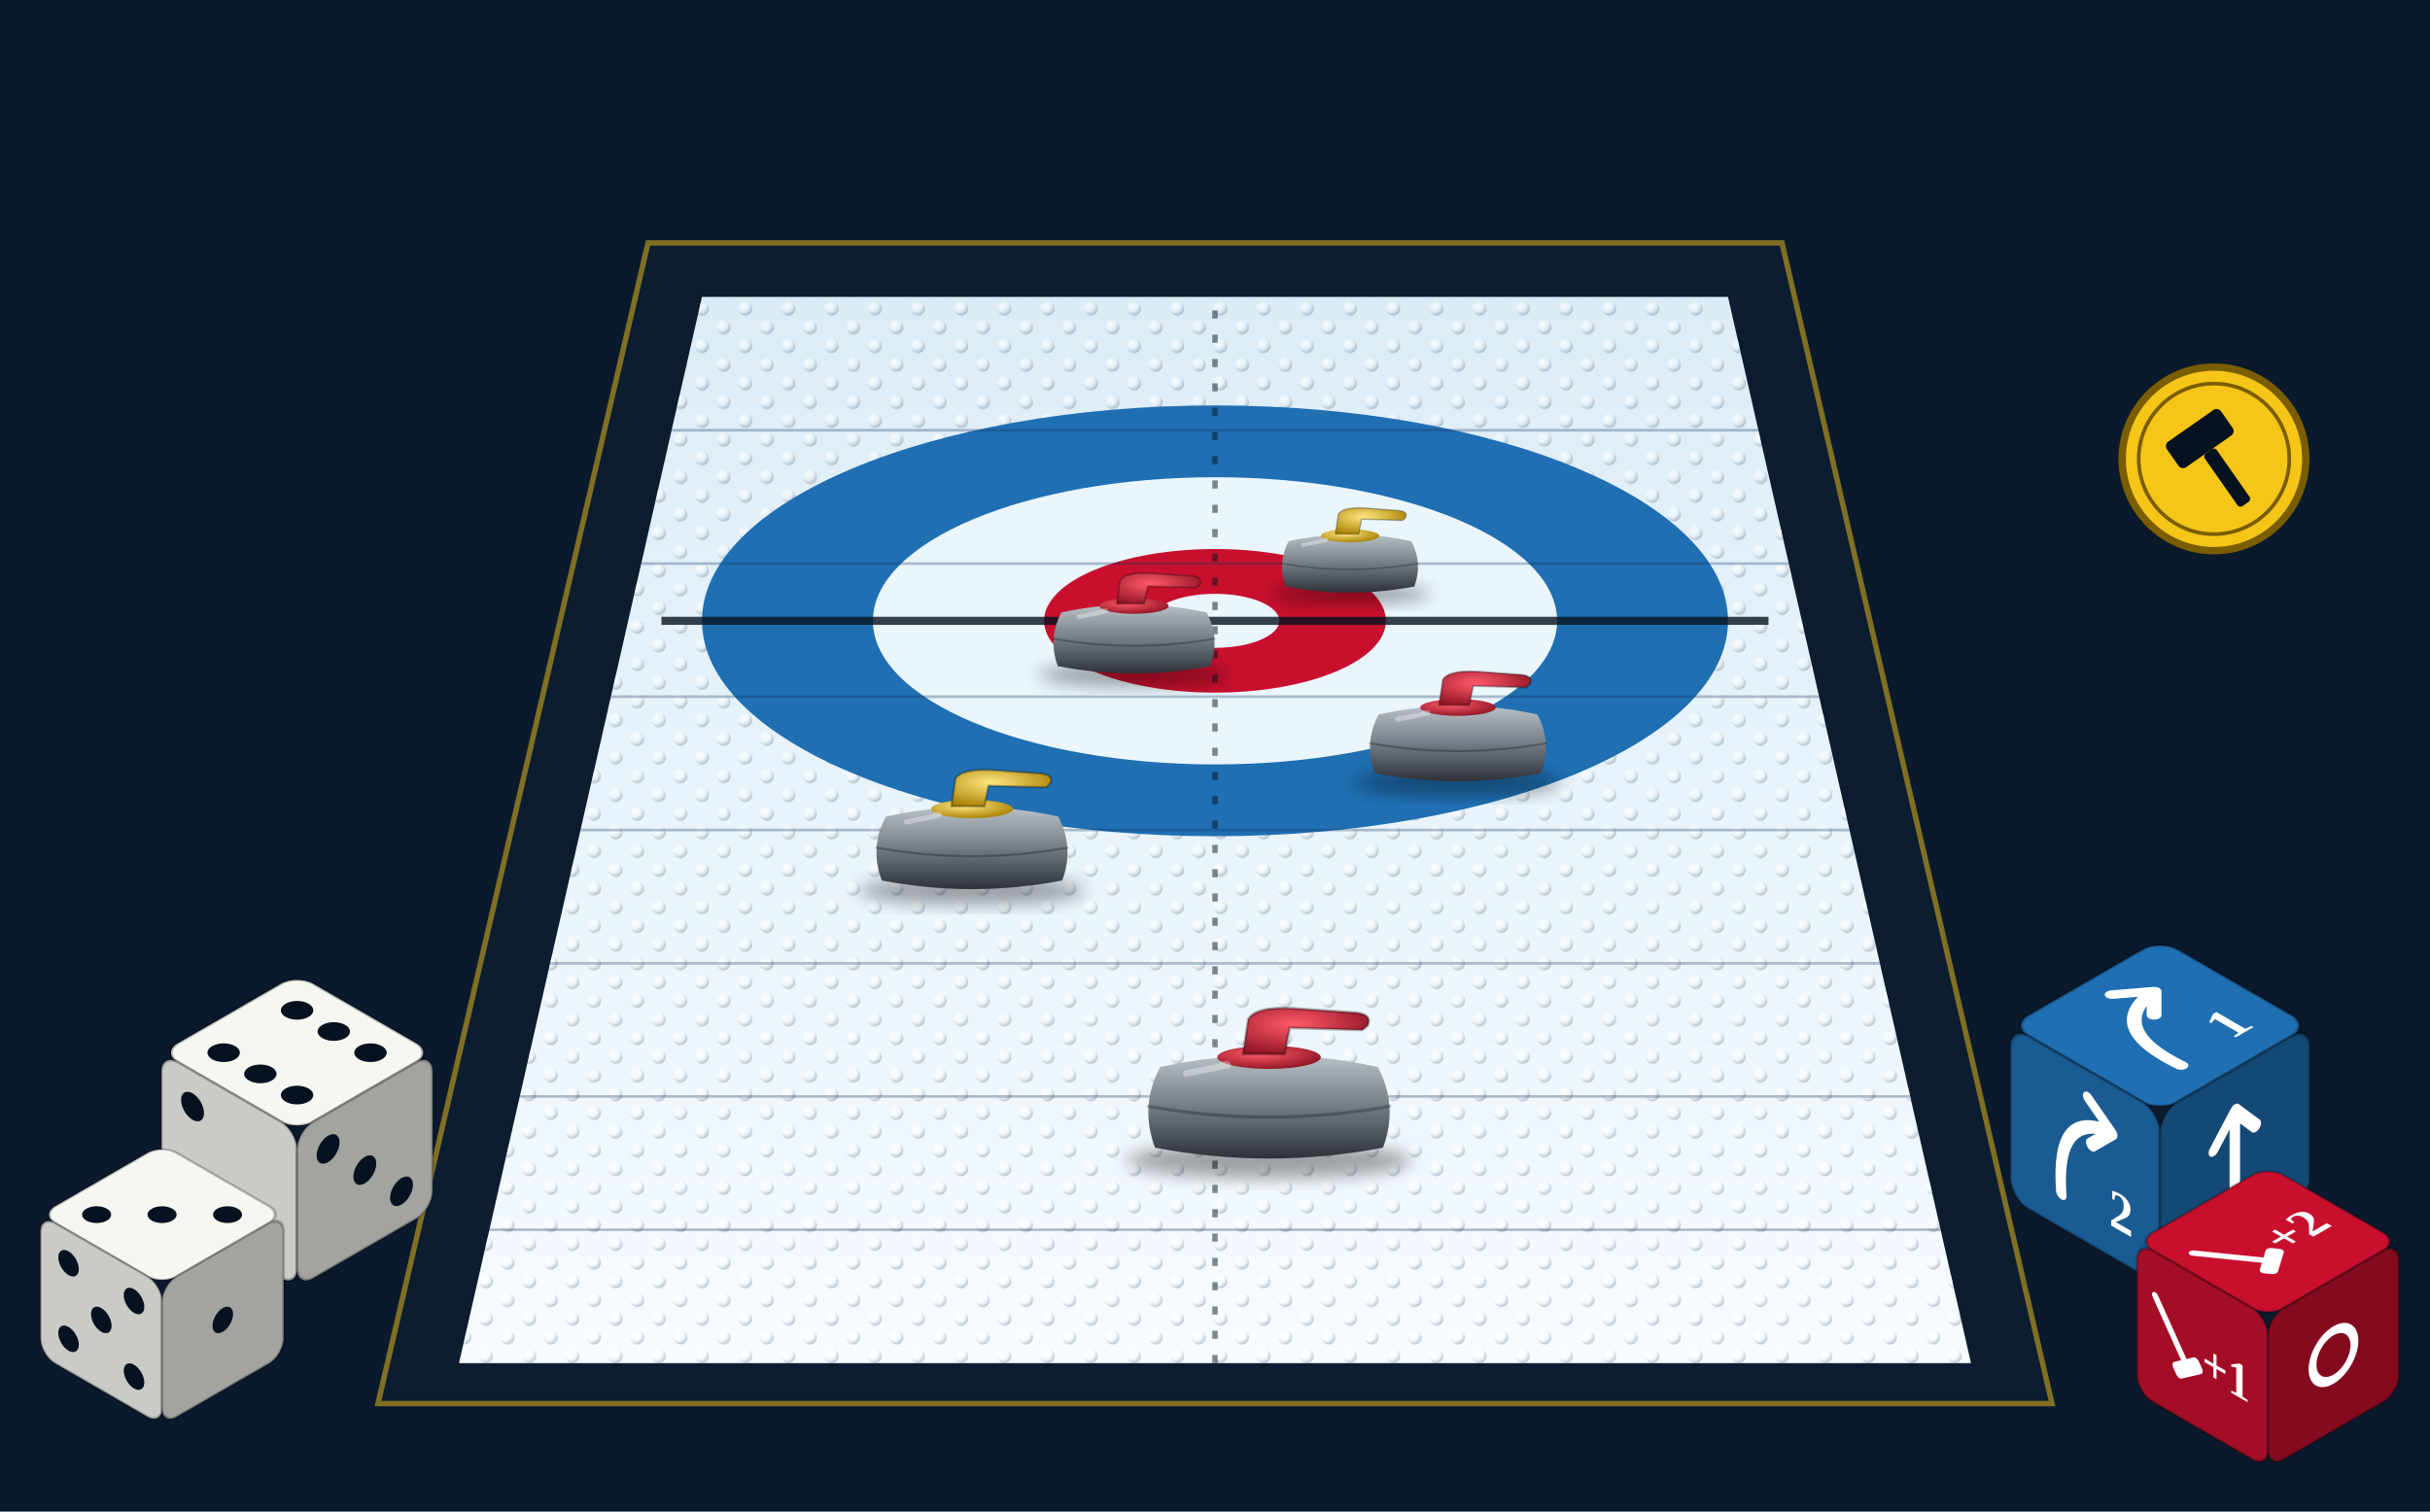
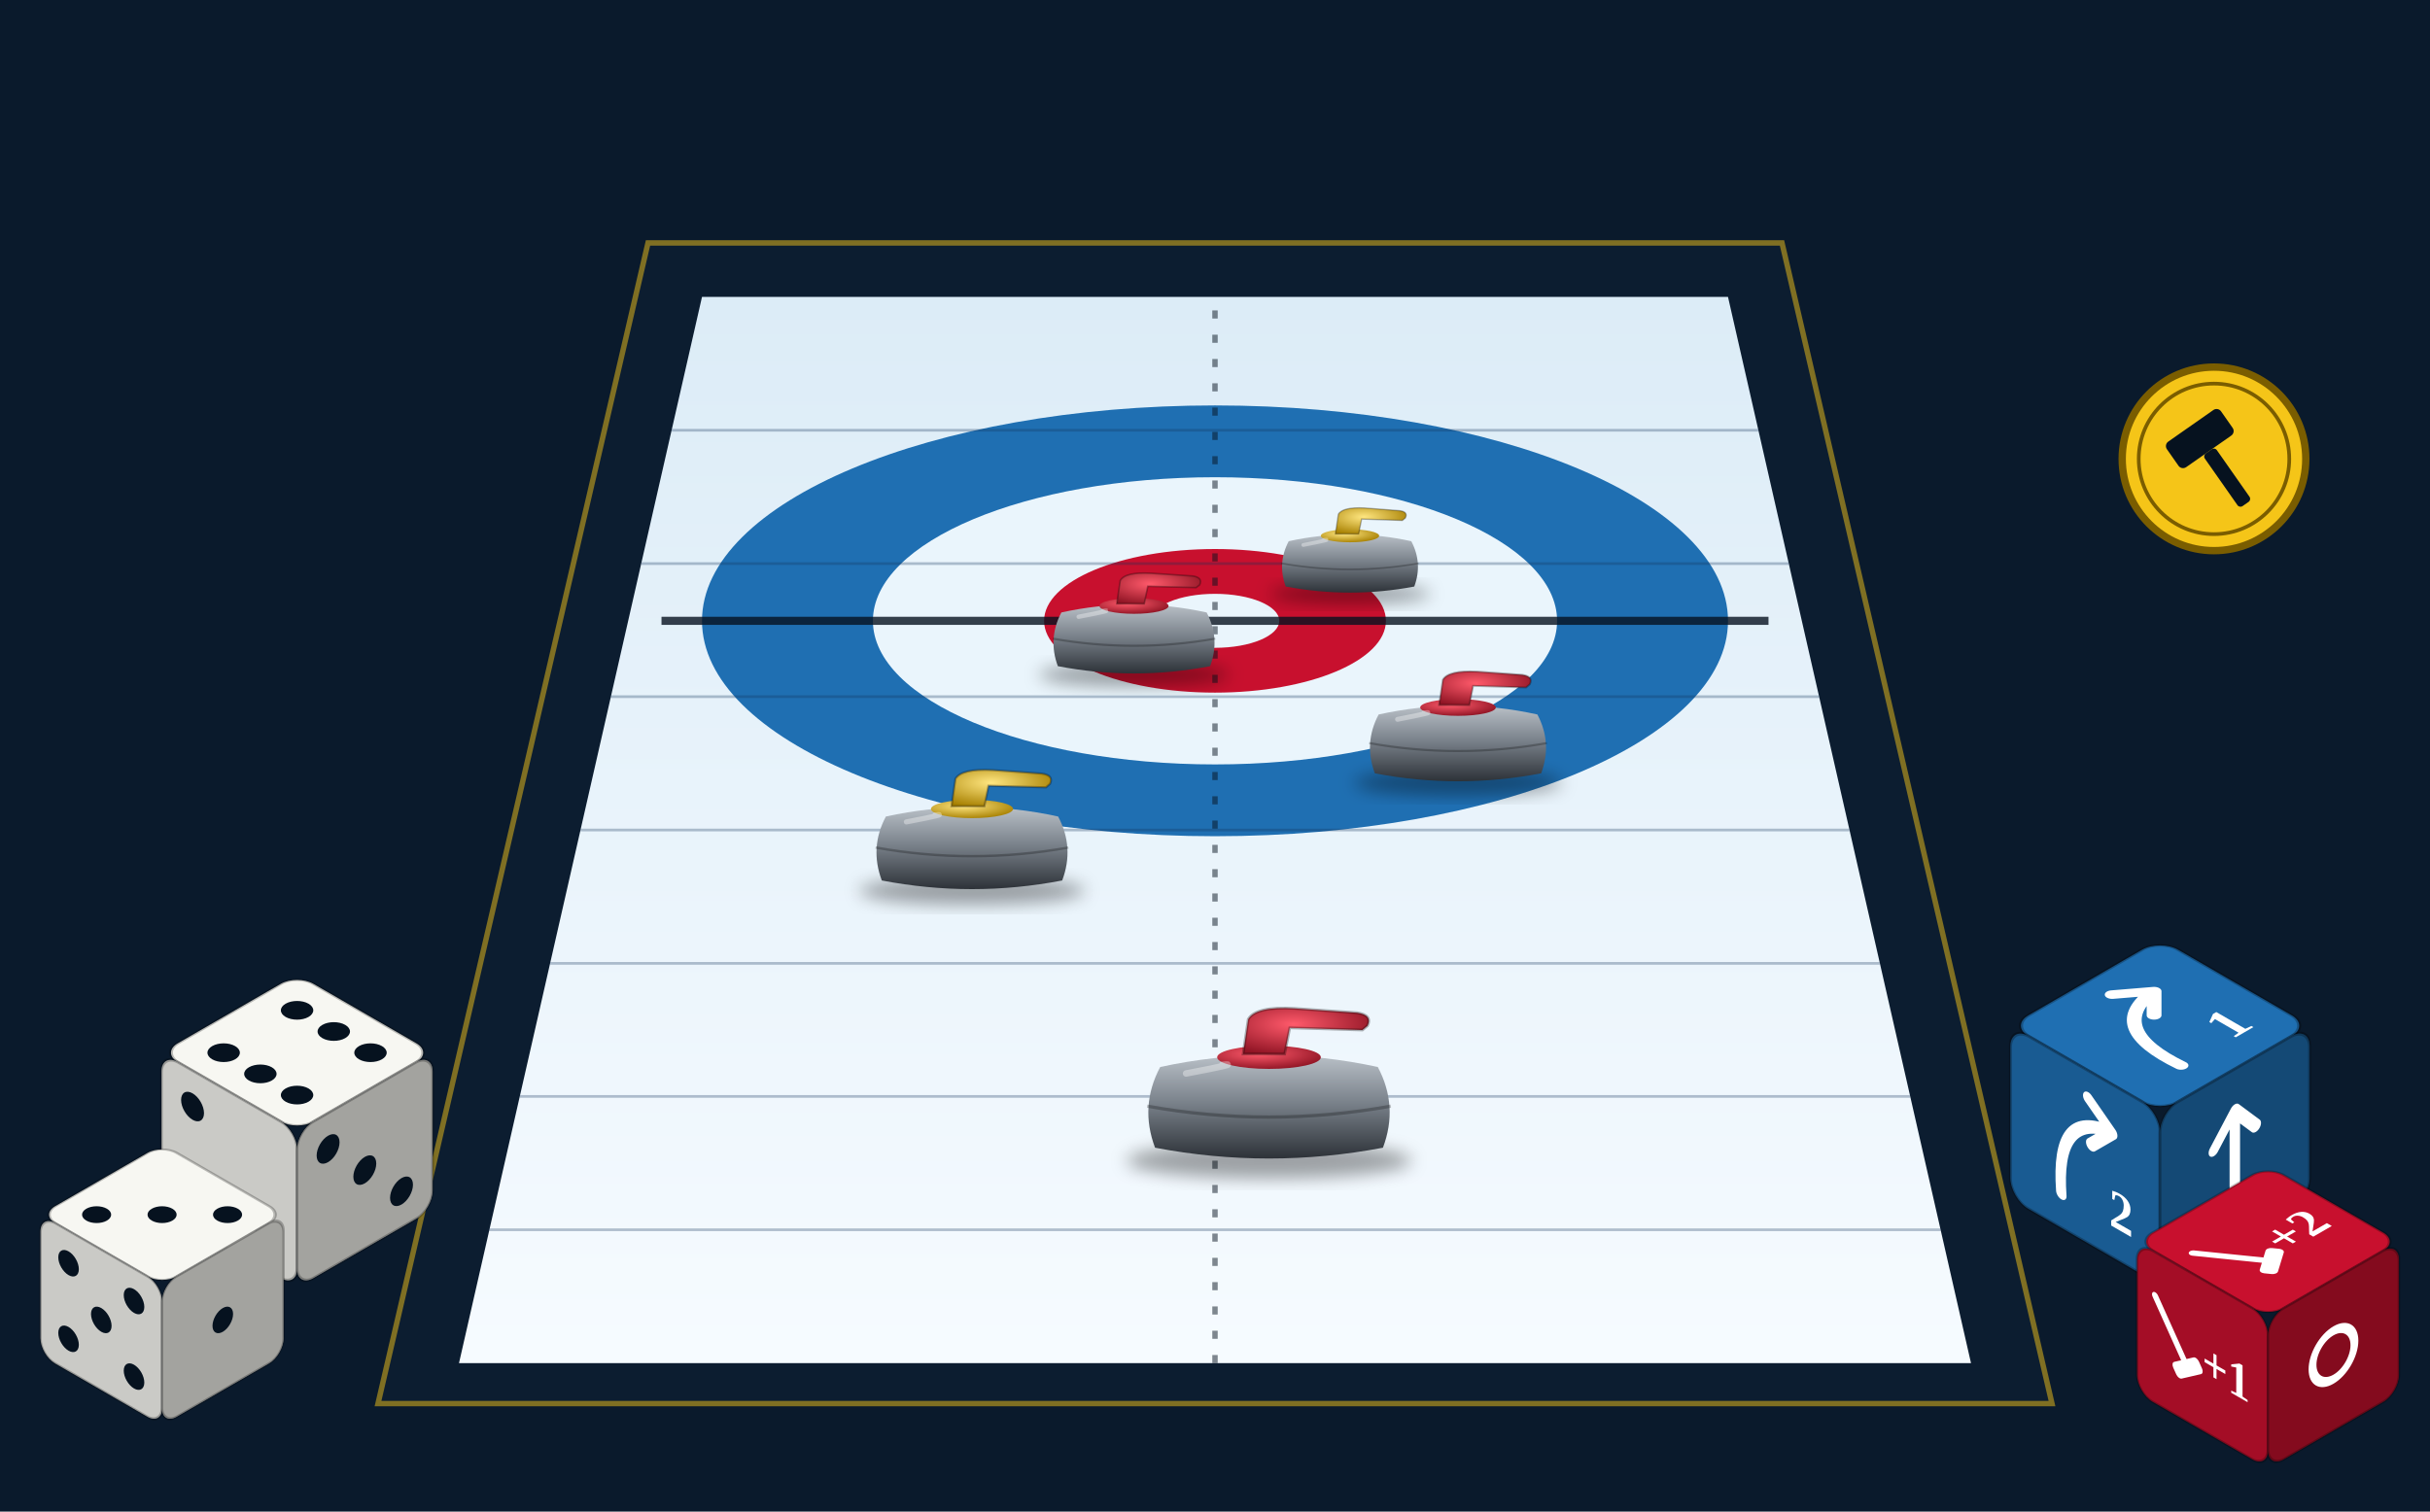
<svg xmlns="http://www.w3.org/2000/svg" viewBox="0 0 900 560" width="900" height="560">
  <defs>
    <radialGradient id="gran" cx="38%" cy="32%" r="75%">
      <stop offset="0" stop-color="#b9c0c7" />
      <stop offset=".55" stop-color="#7b838c" />
      <stop offset="1" stop-color="#4a5058" />
    </radialGradient>
    <linearGradient id="granS" x1="0" y1="0" x2="0" y2="1">
      <stop offset="0" stop-color="#b9c0c7" />
      <stop offset=".45" stop-color="#7b838c" />
      <stop offset="1" stop-color="#2d3238" />
    </linearGradient>
    <radialGradient id="capR" cx="40%" cy="35%" r="70%">
      <stop offset="0" stop-color="#ff5a6b" />
      <stop offset="1" stop-color="#8e1323" />
    </radialGradient>
    <radialGradient id="capY" cx="40%" cy="35%" r="70%">
      <stop offset="0" stop-color="#ffe680" />
      <stop offset="1" stop-color="#a67f00" />
    </radialGradient>
    <filter id="soft" x="-30%" y="-30%" width="160%" height="160%">
      <feGaussianBlur stdDeviation="3" />
    </filter>
    <filter id="grain">
      <feTurbulence type="fractalNoise" baseFrequency="1.6" numOctaves="2" seed="4" />
      <feColorMatrix values="0 0 0 0 0  0 0 0 0 0  0 0 0 0 0  0 0 0 .18 0" />
      <feComposite in2="SourceGraphic" operator="in" />
    </filter>
    <linearGradient id="iceP" x1="0" y1="0" x2="0" y2="1">
      <stop offset="0" stop-color="#dcecf7" />
      <stop offset="1" stop-color="#f6fbff" />
    </linearGradient>
-     <radialGradient id="dome" cx="35%" cy="30%" r="70%">
-       <stop offset="0" stop-color="#fff" stop-opacity=".95" />
-       <stop offset=".55" stop-color="#fff" stop-opacity=".25" />
-       <stop offset="1" stop-color="#0b2239" stop-opacity=".28" />
-     </radialGradient>
-     <pattern id="pebble" width="16" height="13.86" patternUnits="userSpaceOnUse">
-       <circle cx="4" cy="3.46" r="2.6" fill="url(#dome)" />
-       <circle cx="12" cy="10.39" r="2.6" fill="url(#dome)" />
-     </pattern>
  </defs>
  <rect width="900" height="560" fill="#0a1a2c" />
  <path d="M140,520 L760,520 L660,90 L240,90 Z" fill="#0c1d30" stroke="#f5c518" stroke-opacity=".5" stroke-width="2" />
  <path d="M170,505 L730,505 L640,110 L260,110 Z" fill="url(#iceP)" />
-   <path d="M170,505 L730,505 L640,110 L260,110 Z" fill="url(#pebble)" opacity=".8" />
  <g clip-path="url(#trap)">
    <g opacity="1.0">
      <ellipse cx="450" cy="230" rx="190" ry="79.8" fill="#1f6fb2" />
      <ellipse cx="450" cy="230" rx="126.7" ry="53.2" fill="#eaf5fc" />
      <ellipse cx="450" cy="230" rx="63.3" ry="26.6" fill="#c8102e" />
      <ellipse cx="450" cy="230" rx="23.8" ry="10.0" fill="#eaf5fc" />
    </g>
  </g>
  <clipPath id="trap">
    <path d="M170,505 L730,505 L640,110 L260,110 Z" />
  </clipPath>
  <line x1="181.2" y1="455.6" x2="718.8" y2="455.6" stroke="#13355a" stroke-opacity=".3" />
  <line x1="192.5" y1="406.2" x2="707.5" y2="406.2" stroke="#13355a" stroke-opacity=".3" />
  <line x1="203.8" y1="356.9" x2="696.2" y2="356.9" stroke="#13355a" stroke-opacity=".3" />
  <line x1="215.0" y1="307.5" x2="685.0" y2="307.5" stroke="#13355a" stroke-opacity=".3" />
  <line x1="226.2" y1="258.1" x2="673.8" y2="258.1" stroke="#13355a" stroke-opacity=".3" />
  <line x1="237.5" y1="208.8" x2="662.5" y2="208.8" stroke="#13355a" stroke-opacity=".3" />
  <line x1="248.8" y1="159.4" x2="651.2" y2="159.4" stroke="#13355a" stroke-opacity=".3" />
  <line x1="450" y1="505" x2="450" y2="110" stroke="#06121f" stroke-opacity=".5" stroke-dasharray="3 6" stroke-width="2" />
  <line x1="245" y1="230" x2="655" y2="230" stroke="#06121f" stroke-width="3" opacity=".8" />
  <ellipse cx="420.0" cy="250.0" rx="35.2" ry="4.5" fill="#000" opacity=".35" filter="url(#soft)" />
  <path d="M391.8,246.8 Q388.0,236.6 393.1,226.9 Q420.0,221.0 446.9,226.9 Q452.0,236.6 448.2,246.8 Q420.0,252.2 391.8,246.8Z" fill="url(#granS)" />
  <path d="M389.9,236.6 Q420.0,241.9 450.1,236.6" fill="none" stroke="#000" stroke-opacity=".25" stroke-width="0.8" />
  <ellipse cx="420.0" cy="224.5" rx="12.8" ry="2.9" fill="url(#capR)" />
  <path d="M413.6,223.7 L414.9,215.1 Q416.8,211.8 426.4,212.4 L441.8,213.4 Q445.6,214.0 444.3,216.7 L443.0,217.7 L425.1,217.2 L423.8,223.7Z" fill="url(#capR)" stroke="#000" stroke-opacity=".3" stroke-width="0.6" />
  <path d="M399.5,228.5 Q413.6,225.8 408.5,226.3" stroke="#fff" stroke-opacity=".35" stroke-width="1.6" fill="none" stroke-linecap="round" />
  <ellipse cx="500.0" cy="220.0" rx="29.7" ry="3.8" fill="#000" opacity=".35" filter="url(#soft)" />
  <path d="M476.2,217.3 Q473.0,208.7 477.3,200.5 Q500.0,195.5 522.7,200.5 Q527.0,208.7 523.8,217.3 Q500.0,221.8 476.2,217.3Z" fill="url(#granS)" />
  <path d="M474.6,208.7 Q500.0,213.2 525.4,208.7" fill="none" stroke="#000" stroke-opacity=".25" stroke-width="0.6" />
  <ellipse cx="500.0" cy="198.5" rx="10.8" ry="2.4" fill="url(#capY)" />
  <path d="M494.6,197.8 L495.7,190.5 Q497.3,187.8 505.4,188.2 L518.4,189.2 Q521.6,189.6 520.5,191.9 L519.4,192.8 L504.3,192.3 L503.2,197.8Z" fill="url(#capY)" stroke="#000" stroke-opacity=".3" stroke-width="0.5" />
  <path d="M482.7,201.9 Q494.6,199.6 490.3,200.0" stroke="#fff" stroke-opacity=".35" stroke-width="1.4" fill="none" stroke-linecap="round" />
  <ellipse cx="360.0" cy="330.0" rx="41.8" ry="5.3" fill="#000" opacity=".35" filter="url(#soft)" />
  <path d="M326.6,326.2 Q322.0,314.0 328.1,302.5 Q360.0,295.5 391.9,302.5 Q398.0,314.0 393.4,326.2 Q360.0,332.6 326.6,326.2Z" fill="url(#granS)" />
  <path d="M324.3,314.0 Q360.0,320.4 395.7,314.0" fill="none" stroke="#000" stroke-opacity=".25" stroke-width="0.9" />
  <ellipse cx="360.0" cy="299.7" rx="15.2" ry="3.4" fill="url(#capY)" />
  <path d="M352.4,298.7 L353.9,288.5 Q356.2,284.7 367.6,285.3 L385.8,286.6 Q390.4,287.2 388.9,290.4 L387.4,291.7 L366.1,291.1 L364.6,298.7Z" fill="url(#capY)" stroke="#000" stroke-opacity=".3" stroke-width="0.8" />
  <path d="M335.7,304.5 Q352.4,301.3 346.3,301.9" stroke="#fff" stroke-opacity=".35" stroke-width="1.9" fill="none" stroke-linecap="round" />
  <ellipse cx="540.0" cy="290.0" rx="38.5" ry="4.9" fill="#000" opacity=".35" filter="url(#soft)" />
  <path d="M509.2,286.5 Q505.0,275.3 510.6,264.7 Q540.0,258.2 569.4,264.7 Q575.0,275.3 570.8,286.5 Q540.0,292.4 509.2,286.5Z" fill="url(#granS)" />
  <path d="M507.1,275.3 Q540.0,281.2 572.9,275.3" fill="none" stroke="#000" stroke-opacity=".25" stroke-width="0.8" />
  <ellipse cx="540.0" cy="262.1" rx="14.0" ry="3.1" fill="url(#capR)" />
  <path d="M533.0,261.2 L534.4,251.8 Q536.5,248.3 547.0,248.8 L563.8,250.0 Q568.0,250.6 566.6,253.5 L565.2,254.7 L545.6,254.1 L544.2,261.2Z" fill="url(#capR)" stroke="#000" stroke-opacity=".3" stroke-width="0.7" />
  <path d="M517.6,266.5 Q533.0,263.5 527.4,264.1" stroke="#fff" stroke-opacity=".35" stroke-width="1.8" fill="none" stroke-linecap="round" />
  <ellipse cx="470.0" cy="430.0" rx="52.8" ry="6.7" fill="#000" opacity=".35" filter="url(#soft)" />
  <path d="M427.8,425.2 Q422.0,409.8 429.7,395.3 Q470.0,386.5 510.3,395.3 Q518.0,409.8 512.2,425.2 Q470.0,433.2 427.8,425.2Z" fill="url(#granS)" />
  <path d="M424.9,409.8 Q470.0,417.9 515.1,409.8" fill="none" stroke="#000" stroke-opacity=".25" stroke-width="1.2" />
  <ellipse cx="470.0" cy="391.7" rx="19.2" ry="4.3" fill="url(#capR)" />
  <path d="M460.4,390.5 L462.3,377.6 Q465.2,372.7 479.6,373.6 L502.6,375.2 Q508.4,376.0 506.5,380.0 L504.6,381.6 L477.7,380.8 L475.8,390.5Z" fill="url(#capR)" stroke="#000" stroke-opacity=".3" stroke-width="1.0" />
  <path d="M439.3,397.7 Q460.4,393.7 452.7,394.5" stroke="#fff" stroke-opacity=".35" stroke-width="2.4" fill="none" stroke-linecap="round" />
  <g transform="matrix(0.866,-0.5,0.866,0.5,59.8,390)">
    <rect width="58" height="58" rx="6.96" fill="#f7f7f2" />
    <rect width="58" height="58" rx="6.96" fill="#000" opacity="0.00" />
    <circle cx="13.3" cy="13.3" r="4.9" fill="#06121f" />
    <circle cx="44.7" cy="13.3" r="4.9" fill="#06121f" />
    <circle cx="13.3" cy="29.0" r="4.9" fill="#06121f" />
    <circle cx="44.7" cy="29.0" r="4.9" fill="#06121f" />
    <circle cx="13.3" cy="44.7" r="4.9" fill="#06121f" />
    <circle cx="44.7" cy="44.7" r="4.9" fill="#06121f" />
    <rect width="58" height="58" rx="6.96" fill="none" stroke="#000" stroke-opacity=".25" stroke-width="1.16" />
  </g>
  <g transform="matrix(0.866,0.5,0,1,59.8,390)">
    <rect width="58" height="58" rx="6.96" fill="#f7f7f2" />
    <rect width="58" height="58" rx="6.96" fill="#000" opacity="0.18" />
    <circle cx="13.3" cy="13.3" r="4.9" fill="#06121f" />
    <circle cx="44.7" cy="44.7" r="4.9" fill="#06121f" />
    <rect width="58" height="58" rx="6.96" fill="none" stroke="#000" stroke-opacity=".25" stroke-width="1.16" />
  </g>
  <g transform="matrix(0.866,-0.5,0,1,110.0,419.0)">
    <rect width="58" height="58" rx="6.96" fill="#f7f7f2" />
    <rect width="58" height="58" rx="6.96" fill="#000" opacity="0.34" />
    <circle cx="13.3" cy="13.3" r="4.9" fill="#06121f" />
    <circle cx="29.0" cy="29.0" r="4.9" fill="#06121f" />
    <circle cx="44.7" cy="44.7" r="4.9" fill="#06121f" />
    <rect width="58" height="58" rx="6.96" fill="none" stroke="#000" stroke-opacity=".25" stroke-width="1.16" />
  </g>
  <g transform="matrix(0.866,-0.5,0.866,0.5,15.0,450)">
    <rect width="52" height="52" rx="6.24" fill="#f7f7f2" />
    <rect width="52" height="52" rx="6.24" fill="#000" opacity="0.00" />
    <circle cx="12.0" cy="12.0" r="4.4" fill="#06121f" />
    <circle cx="26.0" cy="26.0" r="4.4" fill="#06121f" />
    <circle cx="40.0" cy="40.0" r="4.4" fill="#06121f" />
    <rect width="52" height="52" rx="6.24" fill="none" stroke="#000" stroke-opacity=".25" stroke-width="1.04" />
  </g>
  <g transform="matrix(0.866,0.5,0,1,15.0,450)">
    <rect width="52" height="52" rx="6.24" fill="#f7f7f2" />
    <rect width="52" height="52" rx="6.24" fill="#000" opacity="0.18" />
    <circle cx="12.0" cy="12.0" r="4.4" fill="#06121f" />
    <circle cx="40.0" cy="12.0" r="4.4" fill="#06121f" />
    <circle cx="26.0" cy="26.0" r="4.4" fill="#06121f" />
    <circle cx="12.0" cy="40.0" r="4.4" fill="#06121f" />
    <circle cx="40.0" cy="40.0" r="4.4" fill="#06121f" />
    <rect width="52" height="52" rx="6.24" fill="none" stroke="#000" stroke-opacity=".25" stroke-width="1.04" />
  </g>
  <g transform="matrix(0.866,-0.5,0,1,60.0,476.0)">
    <rect width="52" height="52" rx="6.24" fill="#f7f7f2" />
    <rect width="52" height="52" rx="6.24" fill="#000" opacity="0.34" />
    <circle cx="26.0" cy="26.0" r="4.4" fill="#06121f" />
    <rect width="52" height="52" rx="6.24" fill="none" stroke="#000" stroke-opacity=".25" stroke-width="1.04" />
  </g>
  <g transform="matrix(0.866,-0.5,0.866,0.5,744.6,380)">
    <rect width="64" height="64" rx="7.68" fill="#1f6fb2" />
    <rect width="64" height="64" rx="7.68" fill="#000" opacity="0.00" />
    <path d="M21.76,51.2 Q19.2,21.76 42.24,17.92 M33.28,10.24 L43.52,17.92 L34.56,26.88" stroke="#fff" stroke-width="4.48" fill="none" stroke-linecap="round" stroke-linejoin="round" />
    <text x="47.36" y="52.48" text-anchor="middle" class="pf" font-weight="900" font-size="20.48" fill="#fff">1</text>
    <rect width="64" height="64" rx="7.68" fill="none" stroke="#000" stroke-opacity=".25" stroke-width="1.28" />
  </g>
  <g transform="matrix(0.866,0.5,0,1,744.6,380)">
    <rect width="64" height="64" rx="7.68" fill="#1f6fb2" />
    <rect width="64" height="64" rx="7.68" fill="#000" opacity="0.18" />
    <path d="M21.76,51.2 Q19.2,21.76 42.24,17.92 M33.28,10.24 L43.52,17.92 L34.56,26.88" stroke="#fff" stroke-width="4.48" fill="none" stroke-linecap="round" stroke-linejoin="round" />
    <text x="47.36" y="52.48" text-anchor="middle" class="pf" font-weight="900" font-size="20.48" fill="#fff">2</text>
    <rect width="64" height="64" rx="7.68" fill="none" stroke="#000" stroke-opacity=".25" stroke-width="1.28" />
  </g>
  <g transform="matrix(0.866,-0.5,0,1,800.0,412.0)">
    <rect width="64" height="64" rx="7.68" fill="#1f6fb2" />
    <rect width="64" height="64" rx="7.68" fill="#000" opacity="0.34" />
    <path d="M32.0,49.92 L32.0,16.64 M23.04,25.6 L32.0,15.36 L40.96,25.6" stroke="#fff" stroke-width="4.48" fill="none" stroke-linecap="round" stroke-linejoin="round" />
    <rect width="64" height="64" rx="7.68" fill="none" stroke="#000" stroke-opacity=".25" stroke-width="1.28" />
  </g>
  <g transform="matrix(0.866,-0.5,0.866,0.5,791.5,460)">
    <rect width="56" height="56" rx="6.72" fill="#c8102e" />
    <rect width="56" height="56" rx="6.72" fill="#000" opacity="0.00" />
    <g transform="translate(16.8,29.12) rotate(-35)">
      <line x1="0" y1="-15.68" x2="0" y2="6.72" stroke="#fff" stroke-width="2.8" stroke-linecap="round" />
      <rect x="-6.72" y="5.6" width="13.44" height="5.6" rx="1.68" fill="#fff" />
    </g>
    <text x="38.08" y="35.84" text-anchor="middle" class="pf" font-weight="900" font-size="19.04" fill="#fff">+2</text>
    <rect width="56" height="56" rx="6.72" fill="none" stroke="#000" stroke-opacity=".25" stroke-width="1.12" />
  </g>
  <g transform="matrix(0.866,0.5,0,1,791.5,460)">
    <rect width="56" height="56" rx="6.72" fill="#c8102e" />
    <rect width="56" height="56" rx="6.72" fill="#000" opacity="0.18" />
    <g transform="translate(16.8,29.12) rotate(-35)">
      <line x1="0" y1="-15.68" x2="0" y2="6.72" stroke="#fff" stroke-width="2.8" stroke-linecap="round" />
      <rect x="-6.72" y="5.6" width="13.44" height="5.6" rx="1.68" fill="#fff" />
    </g>
    <text x="38.08" y="35.84" text-anchor="middle" class="pf" font-weight="900" font-size="19.04" fill="#fff">+1</text>
    <rect width="56" height="56" rx="6.72" fill="none" stroke="#000" stroke-opacity=".25" stroke-width="1.12" />
  </g>
  <g transform="matrix(0.866,-0.5,0,1,840.0,488.0)">
    <rect width="56" height="56" rx="6.72" fill="#c8102e" />
    <rect width="56" height="56" rx="6.72" fill="#000" opacity="0.34" />
    <circle cx="28.0" cy="28.0" r="8.96" fill="none" stroke="#fff" stroke-width="3.36" />
    <rect width="56" height="56" rx="6.72" fill="none" stroke="#000" stroke-opacity=".25" stroke-width="1.12" />
  </g>
  <circle cx="820" cy="170" r="34" fill="#f5c518" stroke="#7a5d00" stroke-width="2.72" />
  <circle cx="820" cy="170" r="27.88" fill="none" stroke="#7a5d00" stroke-width="1.36" />
  <g transform="translate(820,170) rotate(-35)">
    <rect x="-2.72" y="-3.4" width="5.44" height="23.8" rx="1.36" fill="#06121f" />
    <rect x="-12.24" y="-14.96" width="24.48" height="11.56" rx="2.04" fill="#06121f" />
  </g>
</svg>
